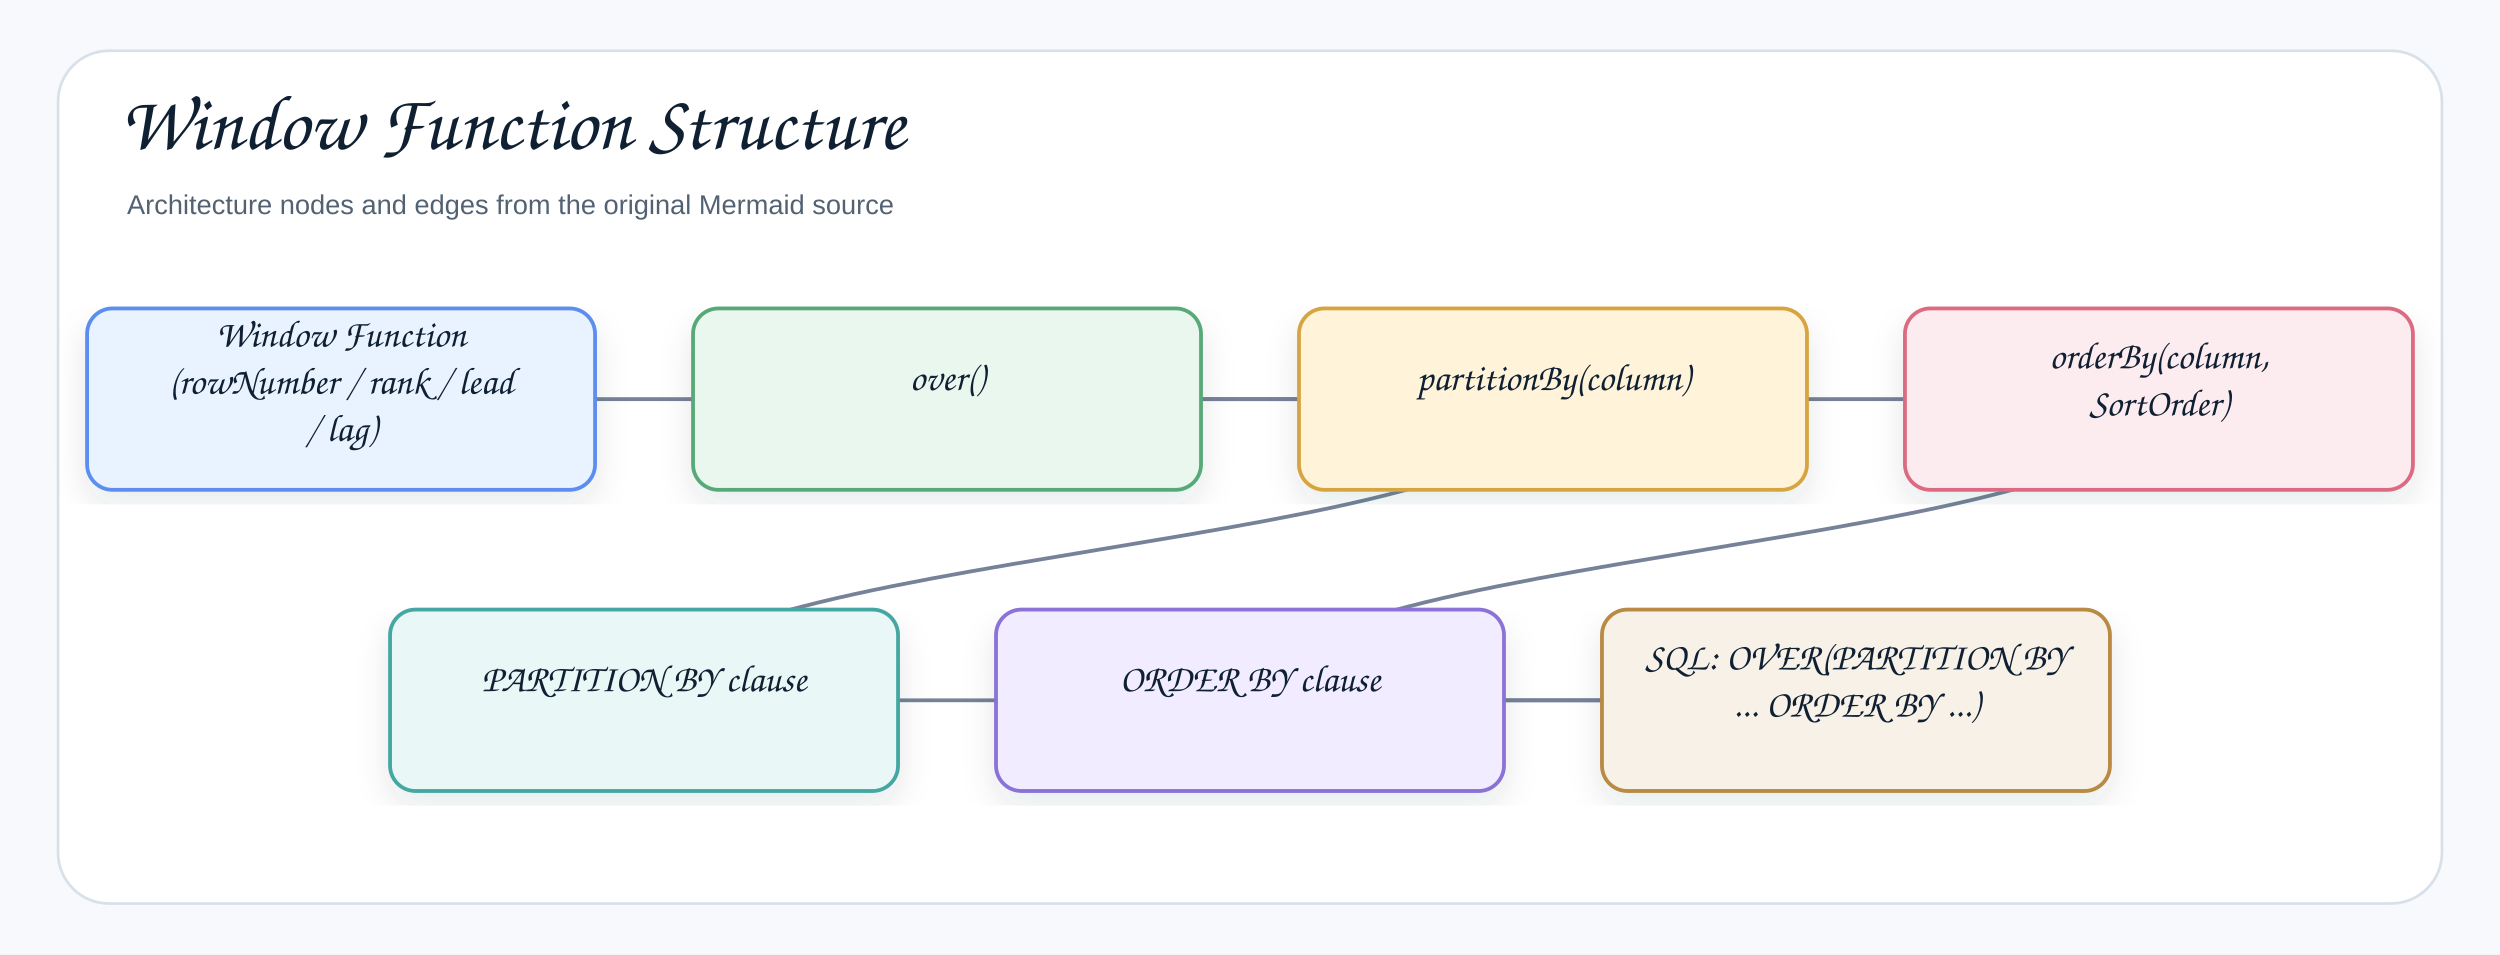
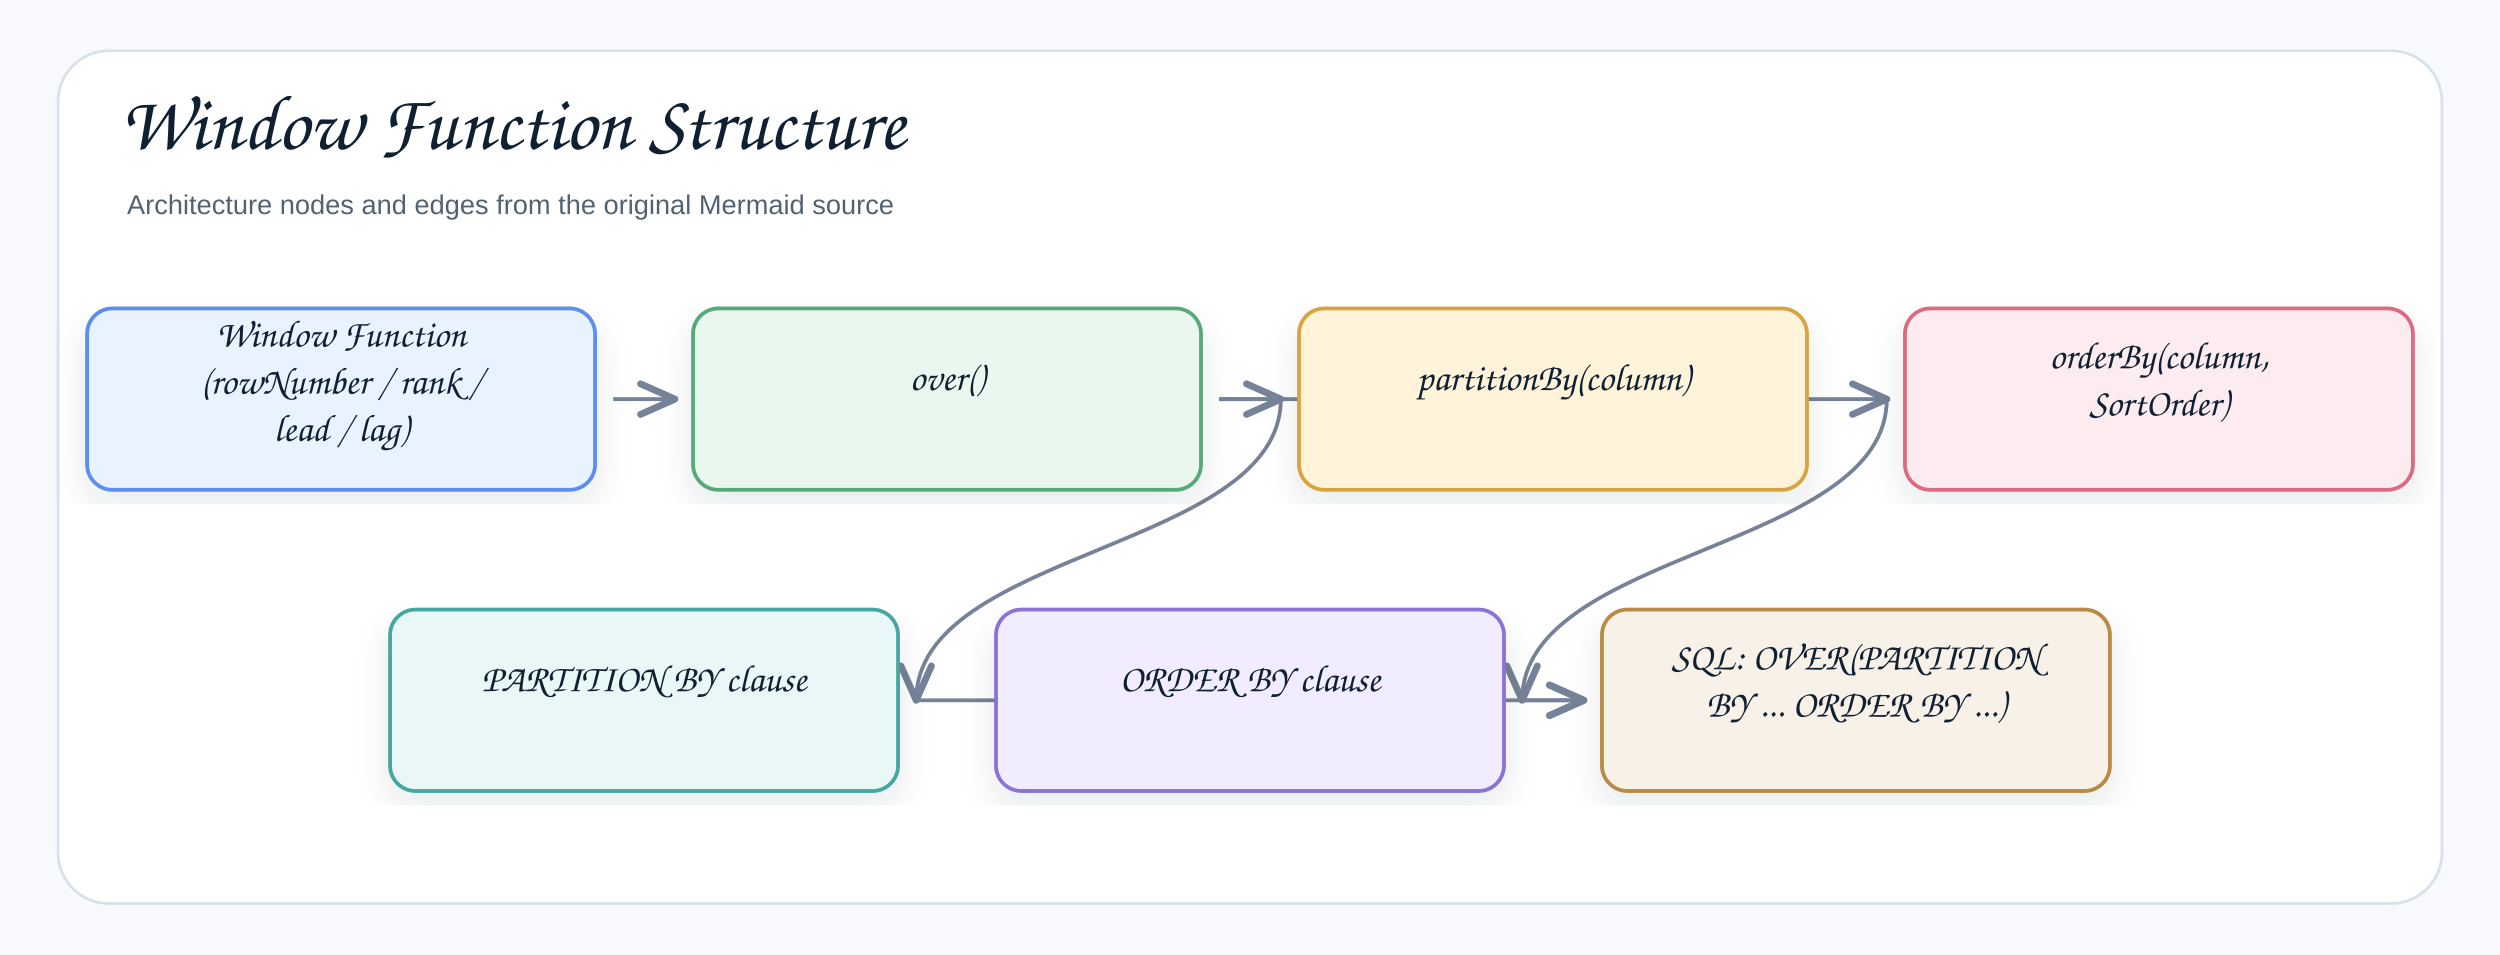
<svg xmlns="http://www.w3.org/2000/svg" width="1378" height="526" viewBox="0 0 1378 526" role="img" aria-label="Window Function Structure">
  <defs>
    <filter id="shadow" x="-8%" y="-8%" width="116%" height="116%">
      <feDropShadow dx="0" dy="8" stdDeviation="9" flood-color="#1f2937" flood-opacity="0.10" />
    </filter>
    <marker id="openArrow" markerWidth="12" markerHeight="10" refX="10" refY="5" orient="auto" markerUnits="strokeWidth">
      <path d="M 1 1 L 10 5 L 1 9" fill="none" stroke="#758297" stroke-width="1.8" stroke-linecap="round" stroke-linejoin="round" />
    </marker>
    <marker id="inherit" markerWidth="14" markerHeight="12" refX="12" refY="6" orient="auto" markerUnits="strokeWidth">
      <path d="M 0 1 L 12 6 L 0 11 Z" fill="#ffffff" stroke="#758297" stroke-width="1.8" />
    </marker>
    <style>
    .canvas{fill:#f7f9fc}.frame{fill:#fff;stroke:#d8e0ea;stroke-width:1.5}
    .title{font-family:"Architects Daughter","Comic Sans MS","Comic Sans",cursive;font-size:43px;font-weight:400;fill:#102033}
    .subtitle{font-family:"Comic Sans MS","Comic Sans","Comic Neue",Arial,sans-serif;font-size:15px;font-weight:400;fill:#536273}
    .label{font-family:"Architects Daughter","Comic Sans MS","Comic Sans",cursive;font-size:25px;font-weight:400;fill:#102033}
    .smallLabel{font-family:"Architects Daughter","Comic Sans MS","Comic Sans",cursive;font-size:21px;font-weight:400;fill:#102033}
    .mono{font-family:"Comic Sans MS","Comic Sans","Comic Neue",Arial,sans-serif;font-size:12px;font-weight:400;fill:#102033}
    .small{font-family:"Comic Sans MS","Comic Sans","Comic Neue",Arial,sans-serif;font-size:12px;font-weight:400;fill:#536273}
    .strong{font-family:"Comic Sans MS","Comic Sans","Comic Neue",Arial,sans-serif;font-size:13px;font-weight:400;fill:#102033}
    .card{stroke-width:2.1;filter:url(#shadow)}.compartment{stroke-width:1.5;fill:none}
    .line{stroke:#758297;stroke-width:2.1;fill:none;marker-end:url(#openArrow)}
    .plainLine{stroke:#758297;stroke-width:2.1;fill:none}
    .dashed{stroke:#758297;stroke-width:2.1;stroke-dasharray:7 6;fill:none;marker-end:url(#openArrow)}
    .inheritLine{stroke:#758297;stroke-width:2.2;fill:none;marker-end:url(#inherit)}
    .implLine{stroke:#758297;stroke-width:2.2;stroke-dasharray:8 7;fill:none;marker-end:url(#inherit)}
  </style>
  </defs>
  <rect class="canvas" width="1378" height="526" />
  <rect class="frame" x="32" y="28" width="1314" height="470" rx="28" />
  <text class="title" x="66" y="82">Window Function Structure</text>
  <text class="subtitle" x="70" y="118">Architecture nodes and edges from the original Mermaid source</text>
-   <path class="line" d="M689 386 C689 386 1023 386 1023 386" />
-   <path class="line" d="M355 386 C355 386 1023 386 1023 386" />
-   <path class="line" d="M1190 220 C1190 303 689 303 689 386" />
-   <path class="line" d="M856 220 C856 303 355 303 355 386" />
-   <path class="line" d="M522 220 C522 220 1190 220 1190 220" />
-   <path class="line" d="M522 220 C522 220 856 220 856 220" />
-   <path class="line" d="M188 220 C188 220 522 220 522 220" />
+   <path class="line" d="M839 386 C839 386 873 386 873 386" />
+   <path class="line" d="M505 386 C505 386 873 386 873 386" />
+   <path class="line" d="M1040 220 C1040 303 839 303 839 386" />
+   <path class="line" d="M706 220 C706 303 505 303 505 386" />
+   <path class="line" d="M672 220 C672 220 1040 220 1040 220" />
+   <path class="line" d="M672 220 C672 220 706 220 706 220" />
+   <path class="line" d="M338 220 C338 220 372 220 372 220" />
  <g transform="translate(48,170)">
    <rect class="card" x="0" y="0" width="280" height="100" rx="14" fill="#E8F3FF" stroke="#5B8DEF" />
    <text class="smallLabel" x="140" y="21" text-anchor="middle">Window Function</text>
-     <text class="smallLabel" x="140" y="47" text-anchor="middle">(rowNumber / rank / lead</text>
-     <text class="smallLabel" x="140" y="73" text-anchor="middle">/ lag)</text>
+     <text class="smallLabel" x="140" y="47" text-anchor="middle">(rowNumber / rank /</text>
+     <text class="smallLabel" x="140" y="73" text-anchor="middle">lead / lag)</text>
  </g>
  <g transform="translate(382,170)">
    <rect class="card" x="0" y="0" width="280" height="100" rx="14" fill="#EAF7EF" stroke="#58A978" />
    <text class="smallLabel" x="140" y="45" text-anchor="middle">over()</text>
  </g>
  <g transform="translate(716,170)">
    <rect class="card" x="0" y="0" width="280" height="100" rx="14" fill="#FFF3D9" stroke="#D6A441" />
    <text class="smallLabel" x="140" y="45" text-anchor="middle">partitionBy(column)</text>
  </g>
  <g transform="translate(1050,170)">
    <rect class="card" x="0" y="0" width="280" height="100" rx="14" fill="#FDECEF" stroke="#DC6B82" />
    <text class="smallLabel" x="140" y="33" text-anchor="middle">orderBy(column,</text>
    <text class="smallLabel" x="140" y="59" text-anchor="middle">SortOrder)</text>
  </g>
  <g transform="translate(215,336)">
    <rect class="card" x="0" y="0" width="280" height="100" rx="14" fill="#E9F7F6" stroke="#45A7A1" />
    <text class="smallLabel" x="140" y="45" text-anchor="middle">PARTITION BY clause</text>
  </g>
  <g transform="translate(549,336)">
    <rect class="card" x="0" y="0" width="280" height="100" rx="14" fill="#F1ECFF" stroke="#8A72D6" />
    <text class="smallLabel" x="140" y="45" text-anchor="middle">ORDER BY clause</text>
  </g>
  <g transform="translate(883,336)">
    <rect class="card" x="0" y="0" width="280" height="100" rx="14" fill="#F7F1E7" stroke="#B88A44" />
-     <text class="smallLabel" x="140" y="33" text-anchor="middle">SQL: OVER(PARTITION BY</text>
-     <text class="smallLabel" x="140" y="59" text-anchor="middle">... ORDER BY ...)</text>
+     <text class="smallLabel" x="140" y="33" text-anchor="middle">SQL: OVER(PARTITION</text>
+     <text class="smallLabel" x="140" y="59" text-anchor="middle">BY ... ORDER BY ...)</text>
  </g>
</svg>
